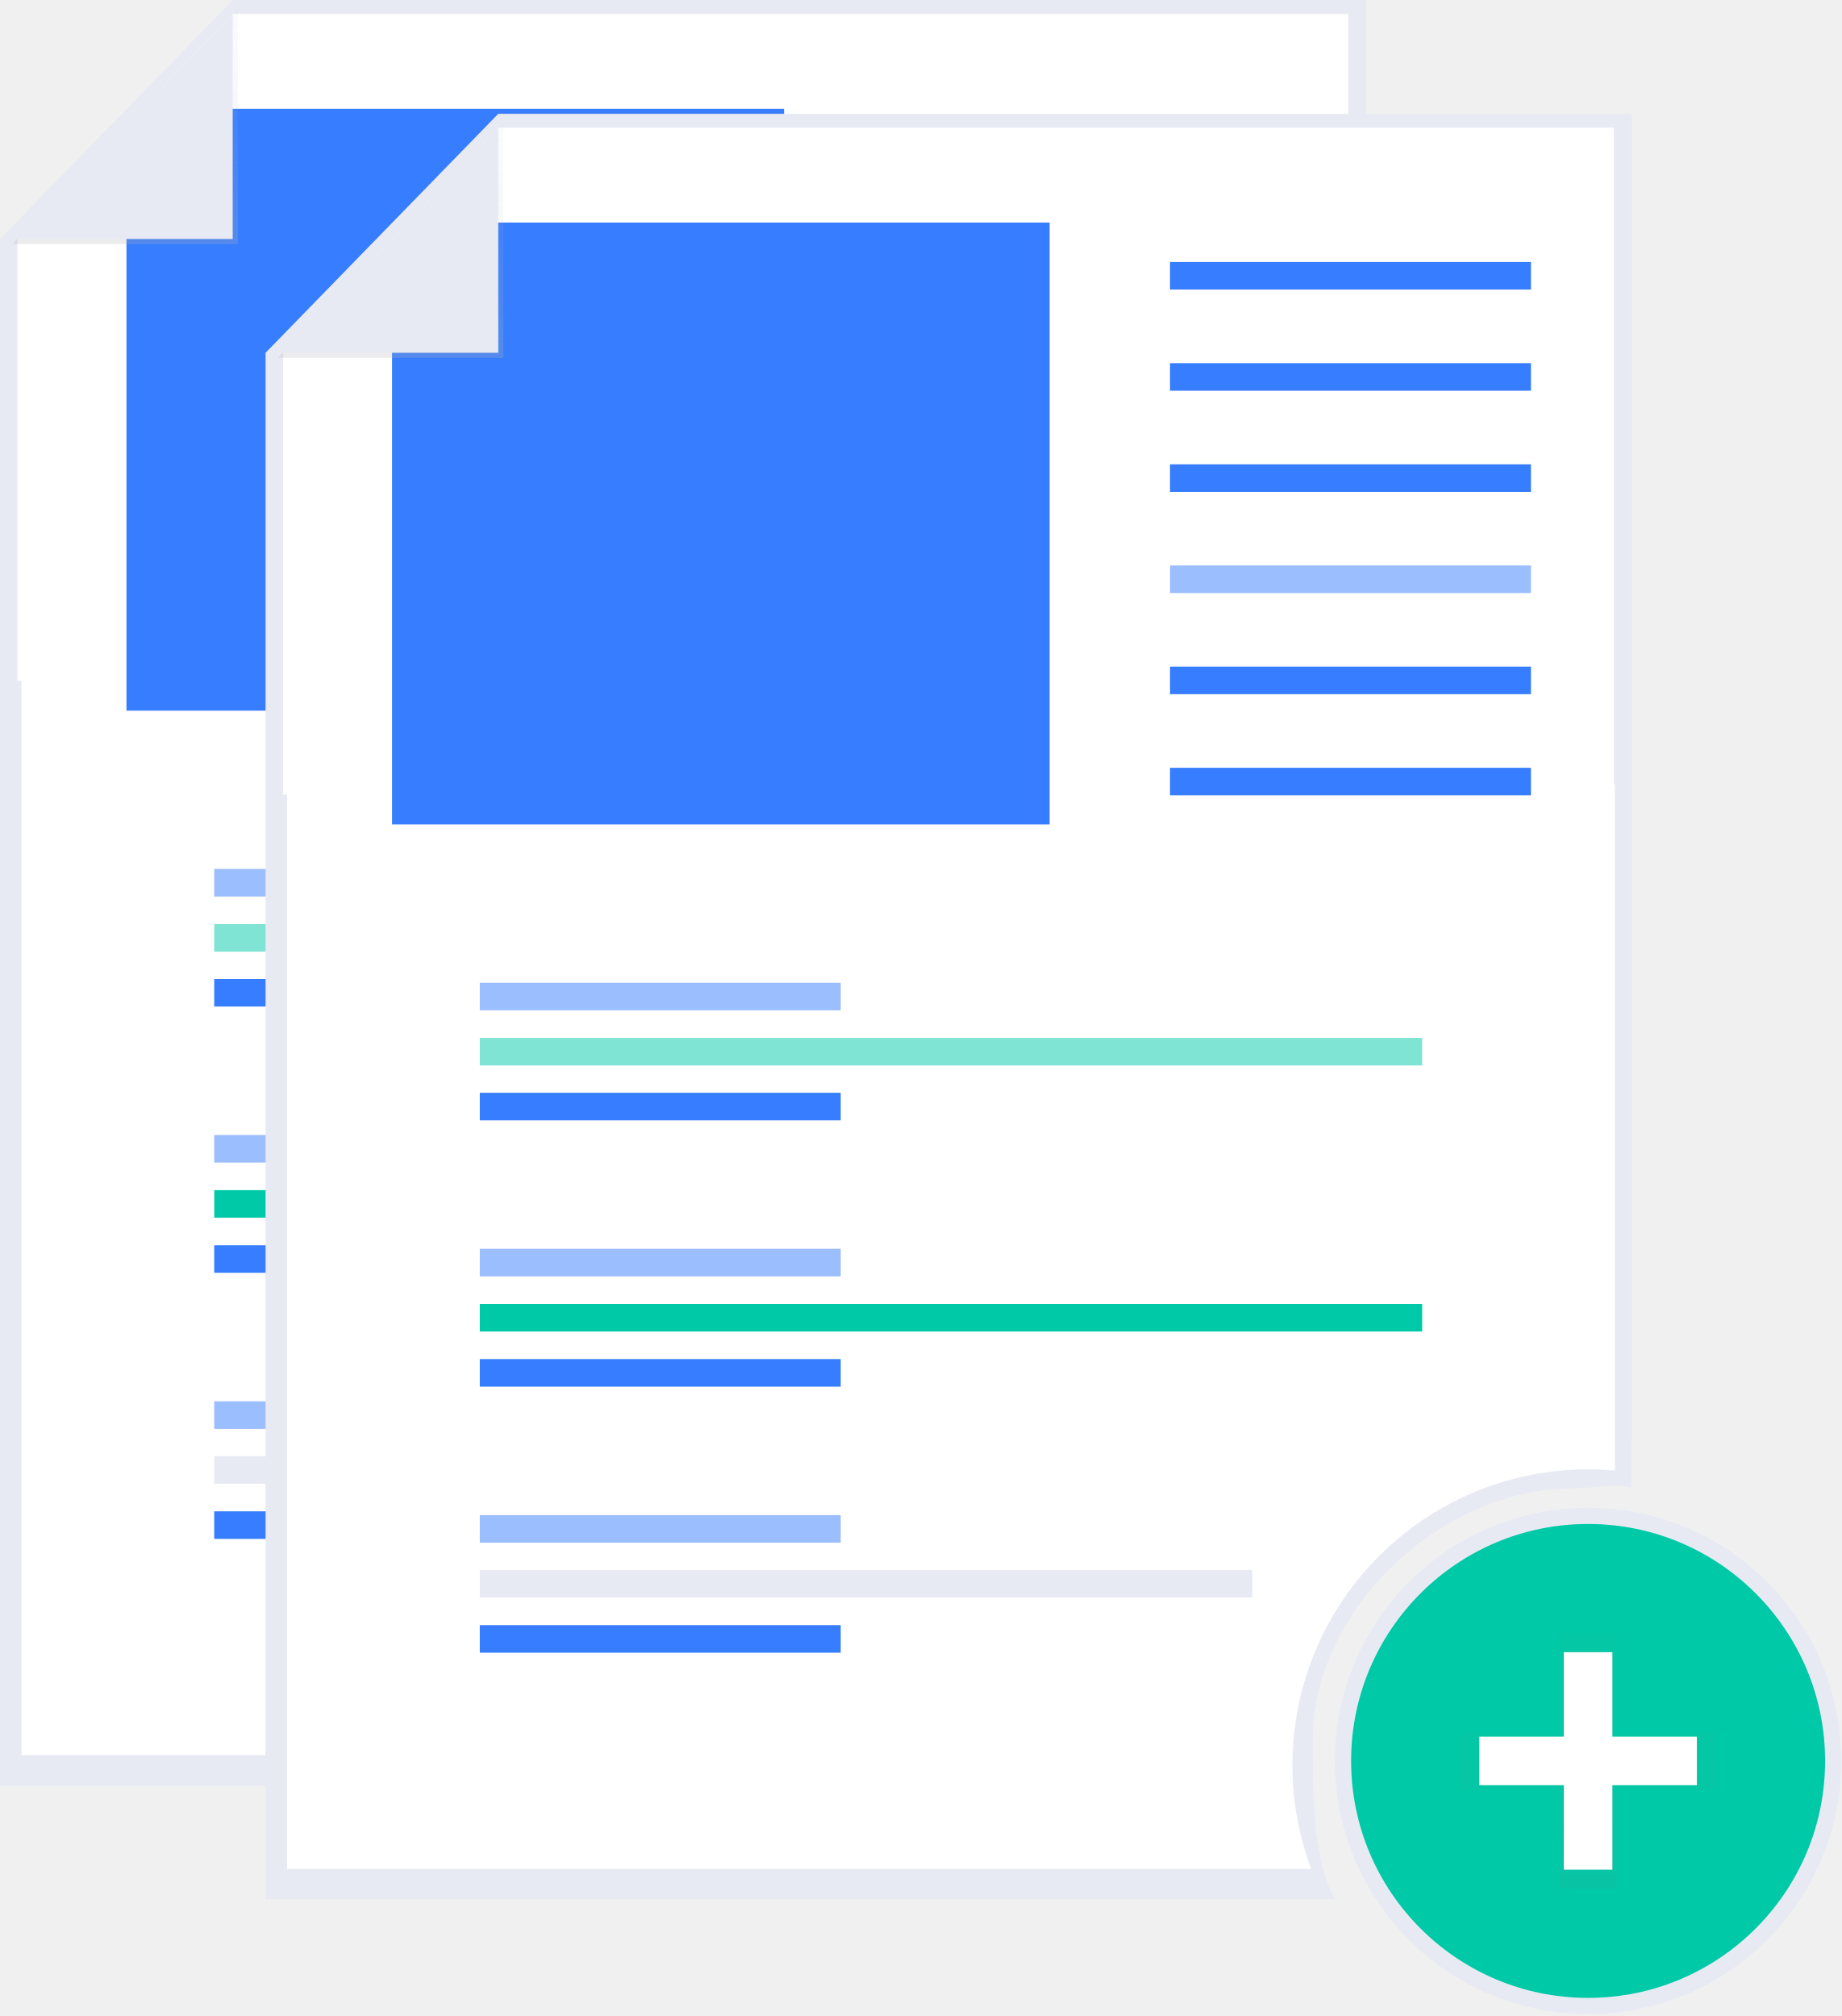
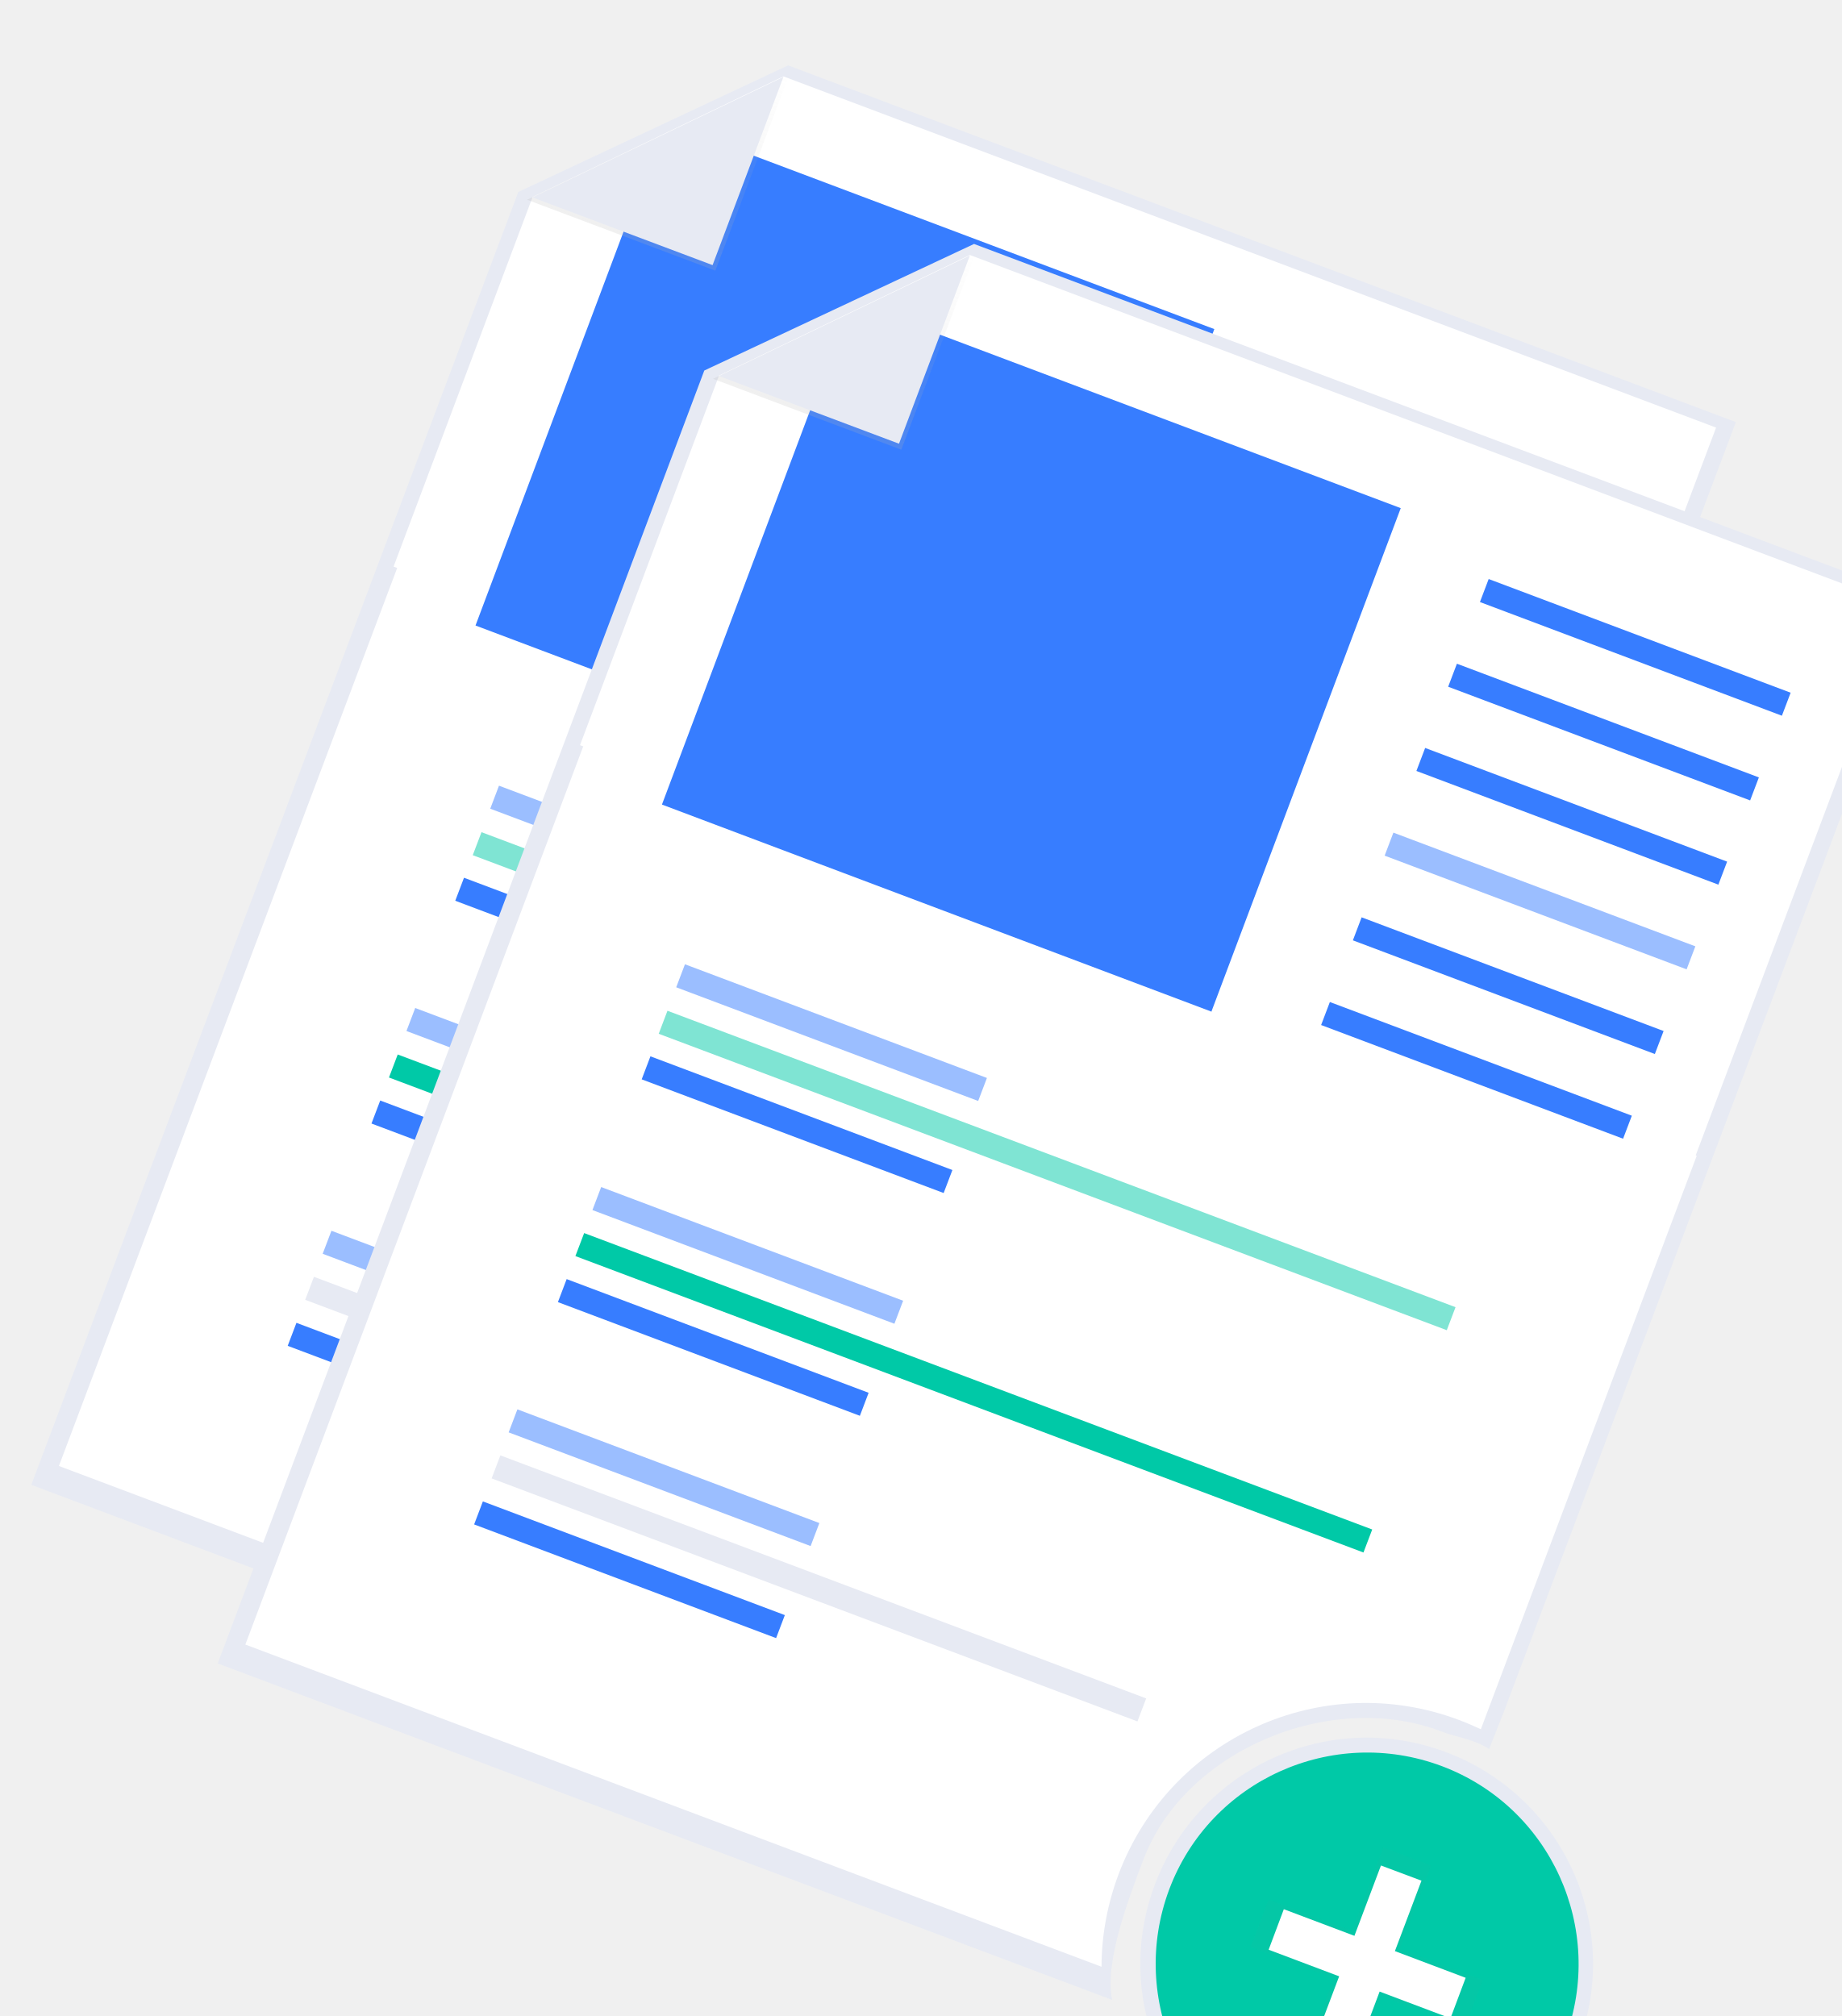
- <svg xmlns="http://www.w3.org/2000/svg" width="400" height="438" viewBox="0 0 400 438" fill="none">
-   <g clip-path="url(#clip0)">
-     <path d="M227.473 353.297C227.473 324.835 255.549 298.626 284.011 298.626C288.352 298.626 292.582 297.527 296.648 298.516C296.703 297.253 296.758 290 296.758 288.736V0H50.549L0 51.923V387.912H232.418C227.418 380 227.473 363.352 227.473 353.297Z" fill="#E7EAF3" />
-     <path d="M223.077 358.791C223.077 323.297 251.868 294.506 287.363 294.506C289.286 294.506 291.209 294.615 293.132 294.78V145.714H4.67V381.319H227.143C224.451 374.121 223.077 366.484 223.077 358.791Z" fill="white" />
-     <path d="M292.912 147.912H3.791V51.923L50.55 3.022H292.912V147.912Z" fill="white" />
-     <path d="M274.89 32.198H196.484V38.187H274.89V32.198Z" fill="#377dff" />
-     <path d="M274.89 54.176H196.484V60.165H274.89V54.176Z" fill="#377dff" />
-     <path d="M274.89 76.154H196.484V82.143H274.89V76.154Z" fill="#377dff" />
-     <path opacity="0.5" d="M274.89 98.132H196.484V104.121H274.89V98.132Z" fill="#377dff" />
-     <path d="M274.89 120.11H196.484V126.099H274.89V120.11Z" fill="#377dff" />
-     <path d="M274.89 142.088H196.484V148.077H274.89V142.088Z" fill="#377dff" />
-     <path opacity="0.5" d="M124.945 188.791H46.538V194.78H124.945V188.791Z" fill="#377dff" />
-     <path d="M124.945 212.692H46.538V218.681H124.945V212.692Z" fill="#377dff" />
-     <path opacity="0.5" d="M251.264 200.769H46.538V206.758H251.264V200.769Z" fill="#00C9A7" />
-     <path opacity="0.5" d="M124.945 246.593H46.538V252.582H124.945V246.593Z" fill="#377dff" />
-     <path d="M124.945 270.549H46.538V276.538H124.945V270.549Z" fill="#377dff" />
-     <path d="M251.264 258.571H46.538V264.56H251.264V258.571Z" fill="#00C9A7" />
-     <path opacity="0.5" d="M124.945 304.451H46.538V310.44H124.945V304.451Z" fill="#377dff" />
-     <path d="M124.945 328.352H46.538V334.341H124.945V328.352Z" fill="#377dff" />
-     <path d="M214.341 316.374H46.538V322.363H214.341V316.374Z" fill="#E7EAF3" />
-     <path d="M170.33 154.396H27.473V29.67L32.418 23.626H43.846H170.33V154.396Z" fill="#377dff" />
-     <path d="M2.692 53.022H51.648V1.923L2.692 53.022Z" fill="url(#paint0_linear)" />
-     <path d="M3.791 51.923H50.55V3.022L3.791 51.923Z" fill="#E7EAF3" />
-     <path d="M345 437.582C375.376 437.582 400 412.958 400 382.582C400 352.207 375.376 327.582 345 327.582C314.624 327.582 290 352.207 290 382.582C290 412.958 314.624 437.582 345 437.582Z" fill="#E7EAF3" />
-     <path d="M345 434.066C373.434 434.066 396.483 411.016 396.483 382.582C396.483 354.149 373.434 331.099 345 331.099C316.566 331.099 293.516 354.149 293.516 382.582C293.516 411.016 316.566 434.066 345 434.066Z" fill="#00C9A7" />
-     <g opacity="0.5">
-       <path opacity="0.5" d="M372.747 376.374H351.209V354.78H338.791V376.374H317.198V388.736H338.791V410.33H351.209V388.736H372.747V376.374Z" fill="url(#paint1_linear)" />
-     </g>
-     <path d="M350.275 358.956H339.725V406.209H350.275V358.956Z" fill="white" />
-     <path d="M368.626 377.308H321.374V387.857H368.626V377.308Z" fill="white" />
-     <path d="M285.165 378.022C285.165 349.56 313.242 323.352 341.703 323.352C346.044 323.352 350.275 322.253 354.341 323.242C354.396 321.978 354.451 314.725 354.451 313.462V24.725H108.242L57.692 76.648V412.637H290.11C285.11 404.725 285.165 388.077 285.165 378.022Z" fill="#E7EAF3" />
-     <path d="M280.769 383.516C280.769 348.022 309.56 319.231 345.055 319.231C346.978 319.231 348.901 319.341 350.824 319.505V170.44H62.363V406.044H284.835C282.143 398.846 280.769 391.209 280.769 383.516Z" fill="white" />
-     <path d="M350.604 172.637H61.483V76.648L108.242 27.747H350.604V172.637Z" fill="white" />
-     <path d="M332.582 56.923H254.176V62.912H332.582V56.923Z" fill="#377dff" />
-     <path d="M332.582 78.901H254.176V84.89H332.582V78.901Z" fill="#377dff" />
-     <path d="M332.582 100.879H254.176V106.868H332.582V100.879Z" fill="#377dff" />
-     <path opacity="0.5" d="M332.582 122.857H254.176V128.846H332.582V122.857Z" fill="#377dff" />
-     <path d="M332.582 144.835H254.176V150.824H332.582V144.835Z" fill="#377dff" />
-     <path d="M332.582 166.813H254.176V172.802H332.582V166.813Z" fill="#377dff" />
-     <path opacity="0.5" d="M182.637 213.516H104.231V219.505H182.637V213.516Z" fill="#377dff" />
-     <path d="M182.637 237.418H104.231V243.407H182.637V237.418Z" fill="#377dff" />
-     <path opacity="0.5" d="M308.956 225.495H104.231V231.484H308.956V225.495Z" fill="#00C9A7" />
-     <path opacity="0.5" d="M182.637 271.319H104.231V277.308H182.637V271.319Z" fill="#377dff" />
-     <path d="M182.637 295.275H104.231V301.264H182.637V295.275Z" fill="#377dff" />
-     <path d="M308.956 283.297H104.231V289.286H308.956V283.297Z" fill="#00C9A7" />
-     <path opacity="0.5" d="M182.637 329.176H104.231V335.165H182.637V329.176Z" fill="#377dff" />
-     <path d="M182.637 353.077H104.231V359.066H182.637V353.077Z" fill="#377dff" />
-     <path d="M272.033 341.099H104.231V347.088H272.033V341.099Z" fill="#E7EAF3" />
-     <path d="M228.022 179.121H85.165V54.396L90.11 48.352H101.538H228.022V179.121Z" fill="#377dff" />
-     <path d="M60.385 77.747H109.341V26.648L60.385 77.747Z" fill="url(#paint2_linear)" />
-     <path d="M61.483 76.648H108.242V27.747L61.483 76.648Z" fill="#E7EAF3" />
-   </g>
+ <svg xmlns="http://www.w3.org/2000/svg" id="Capa_1" version="1.1" viewBox="0 0 400 438">
  <defs>
-     <linearGradient id="paint0_linear" x1="27.173" y1="53.022" x2="27.173" y2="1.923" gradientUnits="userSpaceOnUse">
-       <stop stop-color="#B3B3B3" stop-opacity="0.25" />
-       <stop offset="0.54" stop-color="#B3B3B3" stop-opacity="0.1" />
-       <stop offset="1" stop-color="#B3B3B3" stop-opacity="0.05" />
+     <style>
+       .st0 {
+         fill: url(#Degradado_sin_nombre_2);
+       }
+ 
+       .st0, .st1, .st2, .st3 {
+         isolation: isolate;
+       }
+ 
+       .st0, .st2, .st3, .st4 {
+         opacity: .5;
+       }
+ 
+       .st5, .st3 {
+         fill: #377dff;
+       }
+ 
+       .st6 {
+         fill: #ffc107;
+       }
+ 
+       .st7 {
+         fill: #fff;
+       }
+ 
+       .st8, .st2 {
+         fill: #00c9a7;
+       }
+ 
+       .st9 {
+         fill: none;
+       }
+ 
+       .st1 {
+         fill: #bdc5d1;
+         opacity: .3;
+       }
+ 
+       .st10 {
+         clip-path: url(#clippath-1);
+       }
+ 
+       .st11 {
+         fill: #de4437;
+       }
+ 
+       .st12 {
+         fill: #e7eaf3;
+       }
+ 
+       .st13 {
+         fill: url(#Degradado_sin_nombre_3);
+       }
+ 
+       .st14 {
+         fill: url(#Degradado_sin_nombre);
+       }
+ 
+       .st15 {
+         display: none;
+       }
+ 
+       .st16 {
+         clip-path: url(#clippath);
+       }
+     </style>
+     <clipPath id="clippath">
+       <rect class="st9" x="31.8" y="65.4" width="390.9" height="357.3" transform="translate(-81.3 370.8) rotate(-69.4)" />
+     </clipPath>
+     <linearGradient id="Degradado_sin_nombre" data-name="Degradado sin nombre" x1="84.3" y1="356.7" x2="84.3" y2="402.3" gradientTransform="translate(-69.6 355.3) rotate(20.6) scale(1 -1)" gradientUnits="userSpaceOnUse">
+       <stop offset="0" stop-color="#b3b3b3" stop-opacity=".2" />
+       <stop offset=".5" stop-color="#b3b3b3" stop-opacity=".1" />
+       <stop offset="1" stop-color="#b3b3b3" stop-opacity="0" />
    </linearGradient>
-     <linearGradient id="paint1_linear" x1="344.984" y1="410.341" x2="344.984" y2="354.769" gradientUnits="userSpaceOnUse">
-       <stop stop-color="#808080" stop-opacity="0.25" />
-       <stop offset="0.54" stop-color="#808080" stop-opacity="0.12" />
-       <stop offset="1" stop-color="#808080" stop-opacity="0.1" />
+     <linearGradient id="Degradado_sin_nombre_2" data-name="Degradado sin nombre 2" x1="368.2" y1="37.5" x2="368.2" y2="87.1" gradientTransform="translate(-69.6 355.3) rotate(20.6) scale(1 -1)" gradientUnits="userSpaceOnUse">
+       <stop offset="0" stop-color="gray" stop-opacity=".2" />
+       <stop offset=".5" stop-color="gray" stop-opacity=".1" />
+       <stop offset="1" stop-color="gray" stop-opacity=".1" />
    </linearGradient>
-     <linearGradient id="paint2_linear" x1="84.865" y1="77.747" x2="84.865" y2="26.648" gradientUnits="userSpaceOnUse">
-       <stop stop-color="#B3B3B3" stop-opacity="0.25" />
-       <stop offset="0.54" stop-color="#B3B3B3" stop-opacity="0.1" />
-       <stop offset="1" stop-color="#B3B3B3" stop-opacity="0.05" />
+     <linearGradient id="Degradado_sin_nombre_3" data-name="Degradado sin nombre 3" x1="135.8" y1="334.6" x2="135.8" y2="380.2" gradientTransform="translate(-69.6 355.3) rotate(20.6) scale(1 -1)" gradientUnits="userSpaceOnUse">
+       <stop offset="0" stop-color="#b3b3b3" stop-opacity=".2" />
+       <stop offset=".5" stop-color="#b3b3b3" stop-opacity=".1" />
+       <stop offset="1" stop-color="#b3b3b3" stop-opacity="0" />
    </linearGradient>
-     <clipPath id="clip0">
-       <rect width="400" height="437.582" fill="white" />
+     <clipPath id="clippath-1">
+       <rect class="st9" x="-47.6" y="-15.1" width="506" height="498.1" />
    </clipPath>
  </defs>
+   <g class="st16">
+     <g>
+       <path class="st12" d="M207.9,365.2c9-23.8,40.7-36.9,64.5-27.9,3.6,1.4,7.5,1.8,10.6,3.9.4-1,2.8-7.1,3.2-8.1l90.9-241.4L171.2,14.2l-58.6,27.5L6.8,322.6l194.3,73.1c-1.7-8.2,3.6-22.1,6.8-30.5Z" />
+       <path class="st7" d="M202.5,368.4c11.2-29.7,44.3-44.7,74-33.5,1.6.6,3.2,1.3,4.7,2l46.9-124.6L87,121.5,12.8,318.5l186,70c0-6.9,1.3-13.7,3.7-20.1Z" />
+       <path class="st7" d="M327.2,214.1L85.5,123.1l30.2-80.3,54.5-26.2,202.6,76.3-45.6,121.1Z" />
+       <path class="st5" d="M348.6,111.7l-65.6-24.7-1.9,5,65.6,24.7,1.9-5Z" />
+       <path class="st5" d="M341.7,130l-65.6-24.7-1.9,5,65.6,24.7,1.9-5Z" />
+       <path class="st5" d="M334.8,148.4l-65.6-24.7-1.9,5,65.6,24.7,1.9-5Z" />
+       <path class="st3" d="M327.8,166.8l-65.6-24.7-1.9,5,65.6,24.7,1.9-5Z" />
+       <path class="st5" d="M320.9,185.2l-65.6-24.7-1.9,5,65.6,24.7,1.9-5Z" />
+       <path class="st5" d="M314,203.5l-65.6-24.7-1.9,5,65.6,24.7,1.9-5Z" />
+       <path class="st3" d="M174,195.4l-65.6-24.7-1.9,5,65.6,24.7,1.9-5Z" />
+       <path class="st5" d="M166.4,215.4l-65.6-24.7-1.9,5,65.6,24.7,1.9-5Z" />
+       <path class="st2" d="M275.8,245.2l-171.2-64.4-1.9,5,171.2,64.4,1.9-5Z" />
+       <path class="st3" d="M155.8,243.7l-65.6-24.7-1.9,5,65.6,24.7,1.9-5Z" />
+       <path class="st5" d="M148.2,263.8l-65.6-24.7-1.9,5,65.6,24.7,1.9-5Z" />
+       <path class="st8" d="M257.6,293.5l-171.2-64.4-1.9,5,171.2,64.4,1.9-5Z" />
+       <path class="st3" d="M137.6,292.1l-65.6-24.7-1.9,5,65.6,24.7,1.9-5Z" />
+       <path class="st5" d="M130,312.1l-65.6-24.7-1.9,5,65.6,24.7,1.9-5Z" />
+       <path class="st12" d="M208.5,330.2l-140.3-52.8-1.9,5,140.3,52.8,1.9-5Z" />
+       <path class="st5" d="M222.7,180.9l-119.4-45,39.2-104.3,6-3.5,9.6,3.6,105.7,39.8-41.1,109.3Z" />
+       <path class="st14" d="M114.5,43.4l40.9,15.4,16.1-42.7-57,27.3Z" />
+       <path class="st12" d="M115.7,42.9l39.1,14.7,15.4-40.9-54.5,26.2Z" />
+       <path class="st12" d="M279.6,472.7c25.4,9.6,53.7-3.3,63.3-28.7,9.6-25.4-3.3-53.7-28.7-63.3-25.4-9.6-53.7,3.3-63.3,28.7-9.6,25.4,3.3,53.7,28.7,63.3Z" />
+       <path class="st8" d="M280.8,469.7c23.8,8.9,50.3-3.1,59.2-26.8,8.9-23.8-3.1-50.3-26.8-59.2-23.8-8.9-50.3,3.1-59.2,26.8-8.9,23.8,3.1,50.3,26.8,59.2Z" />
+       <g class="st4">
+         <path class="st0" d="M322.1,430.2l-18-6.8,6.8-18.1-10.4-3.9-6.8,18.1-18.1-6.8-3.9,10.3,18.1,6.8-6.8,18.1,10.4,3.9,6.8-18.1,18,6.8,3.9-10.3Z" />
+       </g>
+       <path class="st7" d="M308.8,408.6l-8.8-3.3-14.9,39.5,8.8,3.3,14.9-39.5Z" />
+       <path class="st7" d="M318.4,429.7l-39.5-14.9-3.3,8.8,39.5,14.9,3.3-8.8Z" />
+       <path class="st12" d="M248.4,404c9-23.8,40.7-36.9,64.5-27.9,3.6,1.4,7.5,1.8,10.6,3.9.4-1,2.8-7.1,3.2-8.1l90.9-241.4L211.6,53l-58.6,27.5L47.3,361.4l194.3,73.1c-1.7-8.2,3.6-22.1,6.8-30.5Z" />
+       <path class="st7" d="M243,407.2c11.2-29.7,44.3-44.7,74-33.5,1.6.6,3.2,1.3,4.7,2l46.9-124.6-241.2-90.8-74.1,197,186,70c0-6.9,1.3-13.7,3.7-20.1Z" />
+       <path class="st7" d="M367.7,252.9l-241.7-91,30.2-80.3,54.5-26.2,202.6,76.3-45.6,121.1Z" />
+       <path class="st5" d="M389,150.5l-65.6-24.7-1.9,5,65.6,24.7,1.9-5Z" />
+       <path class="st5" d="M382.1,168.9l-65.6-24.7-1.9,5,65.6,24.7,1.9-5Z" />
+       <path class="st5" d="M375.2,187.2l-65.6-24.7-1.9,5,65.6,24.7,1.9-5Z" />
+       <path class="st3" d="M368.3,205.6l-65.6-24.7-1.9,5,65.6,24.7,1.9-5Z" />
+       <path class="st5" d="M361.4,224l-65.6-24.7-1.9,5,65.6,24.7,1.9-5Z" />
+       <path class="st5" d="M354.5,242.4l-65.6-24.7-1.9,5,65.6,24.7,1.9-5Z" />
+       <path class="st3" d="M214.4,234.2l-65.6-24.7-1.9,5,65.6,24.7,1.9-5Z" />
+       <path class="st5" d="M206.9,254.2l-65.6-24.7-1.9,5,65.6,24.7,1.9-5Z" />
+       <path class="st2" d="M316.2,284l-171.2-64.4-1.9,5,171.2,64.4,1.9-5Z" />
+       <path class="st3" d="M196.2,282.6l-65.6-24.7-1.9,5,65.6,24.7,1.9-5Z" />
+       <path class="st5" d="M188.7,302.6l-65.6-24.7-1.9,5,65.6,24.7,1.9-5Z" />
+       <path class="st8" d="M298.1,332.3l-171.2-64.4-1.9,5,171.2,64.4,1.9-5Z" />
+       <path class="st3" d="M178,330.9l-65.6-24.7-1.9,5,65.6,24.7,1.9-5Z" />
+       <path class="st5" d="M170.5,350.9l-65.6-24.7-1.9,5,65.6,24.7,1.9-5Z" />
+       <path class="st12" d="M249,369l-140.3-52.8-1.9,5,140.3,52.8,1.9-5Z" />
+       <path class="st5" d="M263.2,219.8l-119.4-45,39.2-104.3,6-3.5,9.6,3.6,105.7,39.8-41.1,109.3Z" />
+       <path class="st13" d="M154.9,82.3l40.9,15.4,16.1-42.7-57,27.3Z" />
+       <path class="st12" d="M156.2,81.7l39.1,14.7,15.4-40.9-54.5,26.2Z" />
+     </g>
+   </g>
+   <g class="st15">
+     <g class="st10">
+       <g>
+         <path class="st1" d="M-37.3,401.2L121.6-27.8c2-5.5,8.3-8.3,13.8-6.3L501.9,101.9c5.5,2,8.3,8.3,6.3,13.8l-158.5,428.5c-2,5.5-8.3,8.3-13.8,6.3L-30.9,415c-5.5-2.4-8.3-8.3-6.3-13.8Z" />
+         <path class="st7" d="M-45.2,381.8L109.8-36.4c2-5.5,8.3-8.3,13.8-6.3L481,89.7c5.5,2,8.3,8.3,6.3,13.8l-154.6,418.2c-2,5.5-8.3,8.3-13.8,6.3L-38.9,395.6c-5.5-2-8.3-8.3-6.3-13.8Z" />
+         <path class="st1" d="M118.1,11.4l-2.9,7.8,95.6,35.4,2.9-7.8L118.1,11.4Z" />
+         <path class="st1" d="M111.1,30.2l-2.9,7.8,163.1,60.4,2.9-7.8L111.1,30.2Z" />
+         <path class="st7" d="M389.4,104.2l-21.5,58.2,67.8,25.1,21.5-58.2-67.8-25.1Z" />
+         <path class="st12" d="M456.9,129.2l-21.3,58.1-67.2-24.5,21.3-58.1,67.2,24.5ZM457.7,128.8l-68-25.3-22.1,58.9,68.4,25.3,21.7-58.9Z" />
+         <path class="st7" d="M321.1,79l-21.5,58.2,67.8,25.1,21.5-58.2-67.8-25.1Z" />
+         <path class="st12" d="M388.5,103.9l-21.3,58.1-67.2-24.5,21.3-58.1,67.2,24.5ZM389.7,103.5l-68.4-25.3-21.7,58.9,68.4,25.3,21.7-58.9Z" />
+         <path class="st7" d="M367.8,163.7l-21.5,58.2,67.8,25.1,21.5-58.2-67.8-25.1Z" />
+         <path class="st12" d="M434.7,188.1l-21.3,58.1-67.2-24.5,21.3-58.1,67.2,24.5ZM435.9,187.7l-68.4-25.3-22.1,59.3,68.4,25.3,22.1-59.3Z" />
+         <path class="st7" d="M299.1,138.1l-21.5,58.2,67.8,25.1,21.5-58.2-67.8-25.1Z" />
+         <path class="st12" d="M366.7,163.2l-21.3,58.1-67.2-24.5,21.3-58.1,67.2,24.5ZM367.5,162.4l-68.4-25.3-21.7,58.9,68.4,25.3,21.7-58.9Z" />
+         <path class="st7" d="M230.9,112.7l-21.5,58.2,67.8,25.1,21.5-58.2-67.8-25.1Z" />
+         <path class="st12" d="M298.3,137.9l-21.3,58.1-67.2-24.5,21.3-58.1,67.2,24.5ZM299.1,137.5l-68.4-25.3-21.7,58.9,68.4,25.3,21.7-58.9Z" />
+         <path class="st7" d="M162.6,87.2l-21.5,58.2,67.8,25.1,21.5-58.2-67.8-25.1Z" />
+         <path class="st12" d="M229.6,112.2l-21.3,58.1-67.2-24.5,21.3-58.1,67.2,24.5ZM230.8,112.2l-68.4-25.3-21.7,58.9,68.4,25.3,21.7-58.9Z" />
+         <path class="st7" d="M93.9,61.9l-21.5,58.2,67.8,25.1,21.5-58.2-67.8-25.1Z" />
+         <path class="st12" d="M161.2,86.9l-21.3,58.1-67.2-24.5,21.3-58.1,67.2,24.5ZM162.4,86.5l-68.4-25.3-22.1,59.3,68.4,25.3,22.1-59.3Z" />
+         <path class="st7" d="M345.8,222.5l-21.5,58.2,67.8,25.1,21.5-58.2-67.8-25.1Z" />
+         <path class="st12" d="M413,247.4l-21.3,58.1-67.2-24.5,21.3-58.1,67.2,24.5ZM413.8,247.4l-68.4-25.3-21.7,58.9,68.4,25.3,21.7-58.9Z" />
+         <path class="st7" d="M277.5,197l-21.5,58.2,67.8,25.1,21.5-58.2-67.8-25.1Z" />
+         <path class="st12" d="M345,222.1l-21.3,58.1-67.2-24.5,21.3-58.1,67.2,24.5ZM345.4,221.7l-68.4-25.3-21.7,58.9,68.4,25.3,21.7-58.9Z" />
+         <path class="st7" d="M208.7,171.8l-21.5,58.2,67.8,25.1,21.5-58.2-67.8-25.1Z" />
+         <path class="st12" d="M276.2,196.8l-21.3,58.1-67.2-24.5,21.3-58.1,67.2,24.5ZM277.4,196.4l-68.4-25.3-21.7,58.9,68.4,25.3,21.7-58.9Z" />
+         <path class="st7" d="M140.7,146.6l-21.5,58.2,67.8,25.1,21.5-58.2-67.8-25.1Z" />
+         <path class="st12" d="M207.8,171.5l-21.3,58.1-67.2-24.5,21.3-58.1,67.2,24.5ZM209,171.1l-68.4-25.3-22.1,59.3,68.4,25.3,22.1-59.3Z" />
+         <path class="st7" d="M72.4,121.2l-21.5,58.2,67.8,25.1,21.5-58.2-67.8-25.1Z" />
+         <path class="st12" d="M139.4,146.2l-21.3,58.1-67.2-24.5,21.3-58.1,67.2,24.5ZM140.2,145.8l-68.4-24.9-21.7,58.9,68.4,25.3,21.7-59.3Z" />
+         <path class="st7" d="M323.6,281.6l-21.5,58.2,67.8,25.1,21.5-58.2-67.8-25.1Z" />
+         <path class="st12" d="M391.2,306.7l-21.3,57.7-67.2-24.5,21.3-58.1,67.2,24.9ZM392,306.3l-68.4-25.3-21.7,58.9,68.4,25.3,21.7-58.9Z" />
+         <path class="st7" d="M255.6,256.2l-21.5,58.2,67.8,25.1,21.5-58.2-67.8-25.1Z" />
+         <path class="st12" d="M322.5,281l-21.3,58.1-67.2-24.5,21.3-58.1,67.2,24.5ZM323.6,281l-68.4-25.3-22.1,59.3,68.4,25.3,22.1-59.3Z" />
+         <path class="st7" d="M187.2,231.3l-21.5,58.2,67.8,25.1,21.5-58.2-67.8-25.1Z" />
+         <path class="st12" d="M254.5,256.1l-21.3,58.1-67.2-24.5,21.3-58.1,67.2,24.5ZM255.3,255.3l-68-25.3-22.1,59.3,68.8,25.3,21.3-59.3Z" />
+         <path class="st7" d="M118.5,205.7l-21.5,58.2,67.8,25.1,21.5-58.2-67.8-25.1Z" />
+         <path class="st12" d="M186.1,230.8l-21.3,58.1-67.2-24.5,21.3-58.1,67.2,24.5ZM187.3,230.4l-68.8-25.3-21.7,58.9,68,25.3,22.5-58.9Z" />
+         <path class="st7" d="M50.2,180.3l-21.5,58.2,67.8,25.1,21.5-58.2-67.8-25.1Z" />
+         <path class="st12" d="M117.7,205.5l-21.3,58.1-67.2-24.9,21.3-58.1,67.2,24.9ZM118.5,205.1l-68.4-25.3-21.7,58.9,68.4,25.3,21.7-58.9Z" />
+         <path class="st7" d="M302.2,340.9l-21.5,58.2,67.8,25.1,21.5-58.2-67.8-25.1Z" />
+         <path class="st12" d="M369.5,365.6l-21.3,58.1-67.2-24.5,21.3-58.1,67.2,24.5ZM370.3,365.2l-68.4-25.3-21.7,58.9,68.4,25.3,21.7-58.9Z" />
+         <path class="st7" d="M233.5,315.3l-21.5,58.2,67.8,25.1,21.5-58.2-67.8-25.1Z" />
+         <path class="st12" d="M300.7,340.7l-21.3,58.1-67.2-24.5,21.3-58.1,67.2,24.5ZM301.9,339.9l-68.8-24.9-21.7,58.9,68.4,25.3,22.1-59.3Z" />
+         <path class="st7" d="M165.2,290.1l-21.5,58.2,67.8,25.1,21.5-58.2-67.8-25.1Z" />
+         <path class="st12" d="M232.3,315l-21.3,58.1-67.2-24.5,21.3-58.1,67.2,24.5ZM233.5,315l-68.8-25.7-21.7,59.3,68.4,25.3,22.1-58.9Z" />
+         <path class="st7" d="M97,264.7l-21.5,58.2,67.8,25.1,21.5-58.2-67.8-25.1Z" />
+         <path class="st12" d="M164.3,289.7l-21.3,58.1-67.2-24.9,21.3-58.1,67.2,24.9ZM164.7,289.3l-68.4-25.3-21.3,58.9,68,25.7,21.7-59.3Z" />
+         <path class="st7" d="M28.3,239.1l-21.5,58.2,67.8,25.1,21.5-58.2-67.8-25.1Z" />
+         <path class="st12" d="M95.6,264.4l-21.3,58.1-67.2-24.5,21.3-58.1,67.2,24.5ZM96.7,264l-68.4-25.3-21.7,58.9,68.4,25.3,21.7-58.9Z" />
+         <path class="st7" d="M280.2,399.7l-21.5,58.2,67.8,25.1,21.5-58.2-67.8-25.1Z" />
+         <path class="st12" d="M347.4,424.9l-21.3,58.1-66.8-24.9,21.3-58.1,66.8,24.9ZM348.6,424.5l-68.4-25.3-22.1,58.9,68.4,25.3,22.1-58.9Z" />
+         <path class="st7" d="M211.7,374.8l-21.5,58.2,67.8,25.1,21.5-58.2-67.8-25.1Z" />
+         <path class="st12" d="M279,399.6l-21.3,58.1-67.2-24.5,21.3-58.1,67.2,24.5ZM280.2,399.2l-68.8-25.3-21.7,58.9,68.4,25.3,22.1-58.9Z" />
+         <path class="st7" d="M143.1,349.2l-21.5,58.2,67.8,25.1,21.5-58.2-67.8-25.1Z" />
+         <path class="st12" d="M210.6,374.3l-21.3,58.1-67.2-24.5,21.3-58.1,67.2,24.5ZM211.4,373.9l-68.4-25.3-21.7,58.9,68.4,25.3,21.7-58.9Z" />
+         <path class="st7" d="M74.8,323.8l-21.5,58.2,67.8,25.1,21.5-58.2-67.8-25.1Z" />
+         <path class="st12" d="M142.2,348.6l-21.3,58.1-67.2-24.5,21.3-58.1,67.2,24.5ZM143,348.6l-68-25.7-21.7,58.9,68.4,25.3,21.3-58.5Z" />
+         <path class="st7" d="M6.7,298.6l-21.5,58.2,67.8,25.1,21.5-58.2-67.8-25.1Z" />
+         <path class="st12" d="M73.8,323.3l-21.3,58.1-67.6-24.9,21.3-58.1,67.6,24.9ZM75,322.9l-68.4-25.3-21.7,58.9,68.4,25.3,21.7-58.9Z" />
+         <path class="st11" d="M99.9,78.6c2.4,0,4.3-1.9,4.3-4.3s-1.9-4.3-4.3-4.3-4.3,1.9-4.3,4.3,1.9,4.3,4.3,4.3Z" />
+         <path class="st6" d="M109.4,82.1c2.4,0,4.3-1.9,4.3-4.3s-1.9-4.3-4.3-4.3-4.3,1.9-4.3,4.3,1.9,4.3,4.3,4.3Z" />
+         <path class="st5" d="M214.9,186.1c2.4,0,4.3-1.9,4.3-4.3s-1.9-4.3-4.3-4.3-4.3,1.9-4.3,4.3,1.9,4.3,4.3,4.3Z" />
+         <path class="st5" d="M224.8,189.7c2.4,0,4.3-1.9,4.3-4.3s-1.9-4.3-4.3-4.3-4.3,1.9-4.3,4.3,1.9,4.3,4.3,4.3Z" />
+         <path class="st5" d="M374.6,180.2c2.4,0,4.3-1.9,4.3-4.3s-1.9-4.3-4.3-4.3-4.3,1.9-4.3,4.3,1.9,4.3,4.3,4.3Z" />
+         <path class="st5" d="M384.1,183.7c2.4,0,4.3-1.9,4.3-4.3s-1.9-4.3-4.3-4.3-4.3,1.9-4.3,4.3,1.9,4.3,4.3,4.3Z" />
+         <path class="st5" d="M393.6,187.3c2.4,0,4.3-1.9,4.3-4.3s-1.9-4.3-4.3-4.3-4.3,1.9-4.3,4.3,1.9,4.3,4.3,4.3Z" />
+         <path class="st5" d="M403.5,190.9c2.4,0,4.3-1.9,4.3-4.3s-1.9-4.3-4.3-4.3-4.3,1.9-4.3,4.3,1.9,4.3,4.3,4.3Z" />
+         <path class="st5" d="M330,299.6c2.4,0,4.3-1.9,4.3-4.3s-1.9-4.3-4.3-4.3-4.3,1.9-4.3,4.3,1.9,4.3,4.3,4.3Z" />
+         <path class="st5" d="M339.9,303.1c2.4,0,4.3-1.9,4.3-4.3s-1.9-4.3-4.3-4.3-4.3,1.9-4.3,4.3,1.9,4.3,4.3,4.3Z" />
+         <path class="st5" d="M349.3,306.7c2.4,0,4.3-1.9,4.3-4.3s-1.9-4.3-4.3-4.3-4.3,1.9-4.3,4.3,1.9,4.3,4.3,4.3Z" />
+         <path class="st5" d="M359.2,310.2c2.4,0,4.3-1.9,4.3-4.3s-1.9-4.3-4.3-4.3-4.3,1.9-4.3,4.3,1.9,4.3,4.3,4.3Z" />
+         <path class="st6" d="M146.5,160.8c2.4,0,4.3-1.9,4.3-4.3s-1.9-4.3-4.3-4.3-4.3,1.9-4.3,4.3,1.9,4.3,4.3,4.3Z" />
+         <path class="st11" d="M56.8,194c2.4,0,4.3-1.9,4.3-4.3s-1.9-4.3-4.3-4.3-4.3,1.9-4.3,4.3,1.9,4.3,4.3,4.3Z" />
+         <path class="st8" d="M80.9,337.1c2.4,0,4.3-1.9,4.3-4.3s-1.9-4.3-4.3-4.3-4.3,1.9-4.3,4.3,1.9,4.3,4.3,4.3Z" />
+       </g>
+     </g>
+   </g>
</svg>
